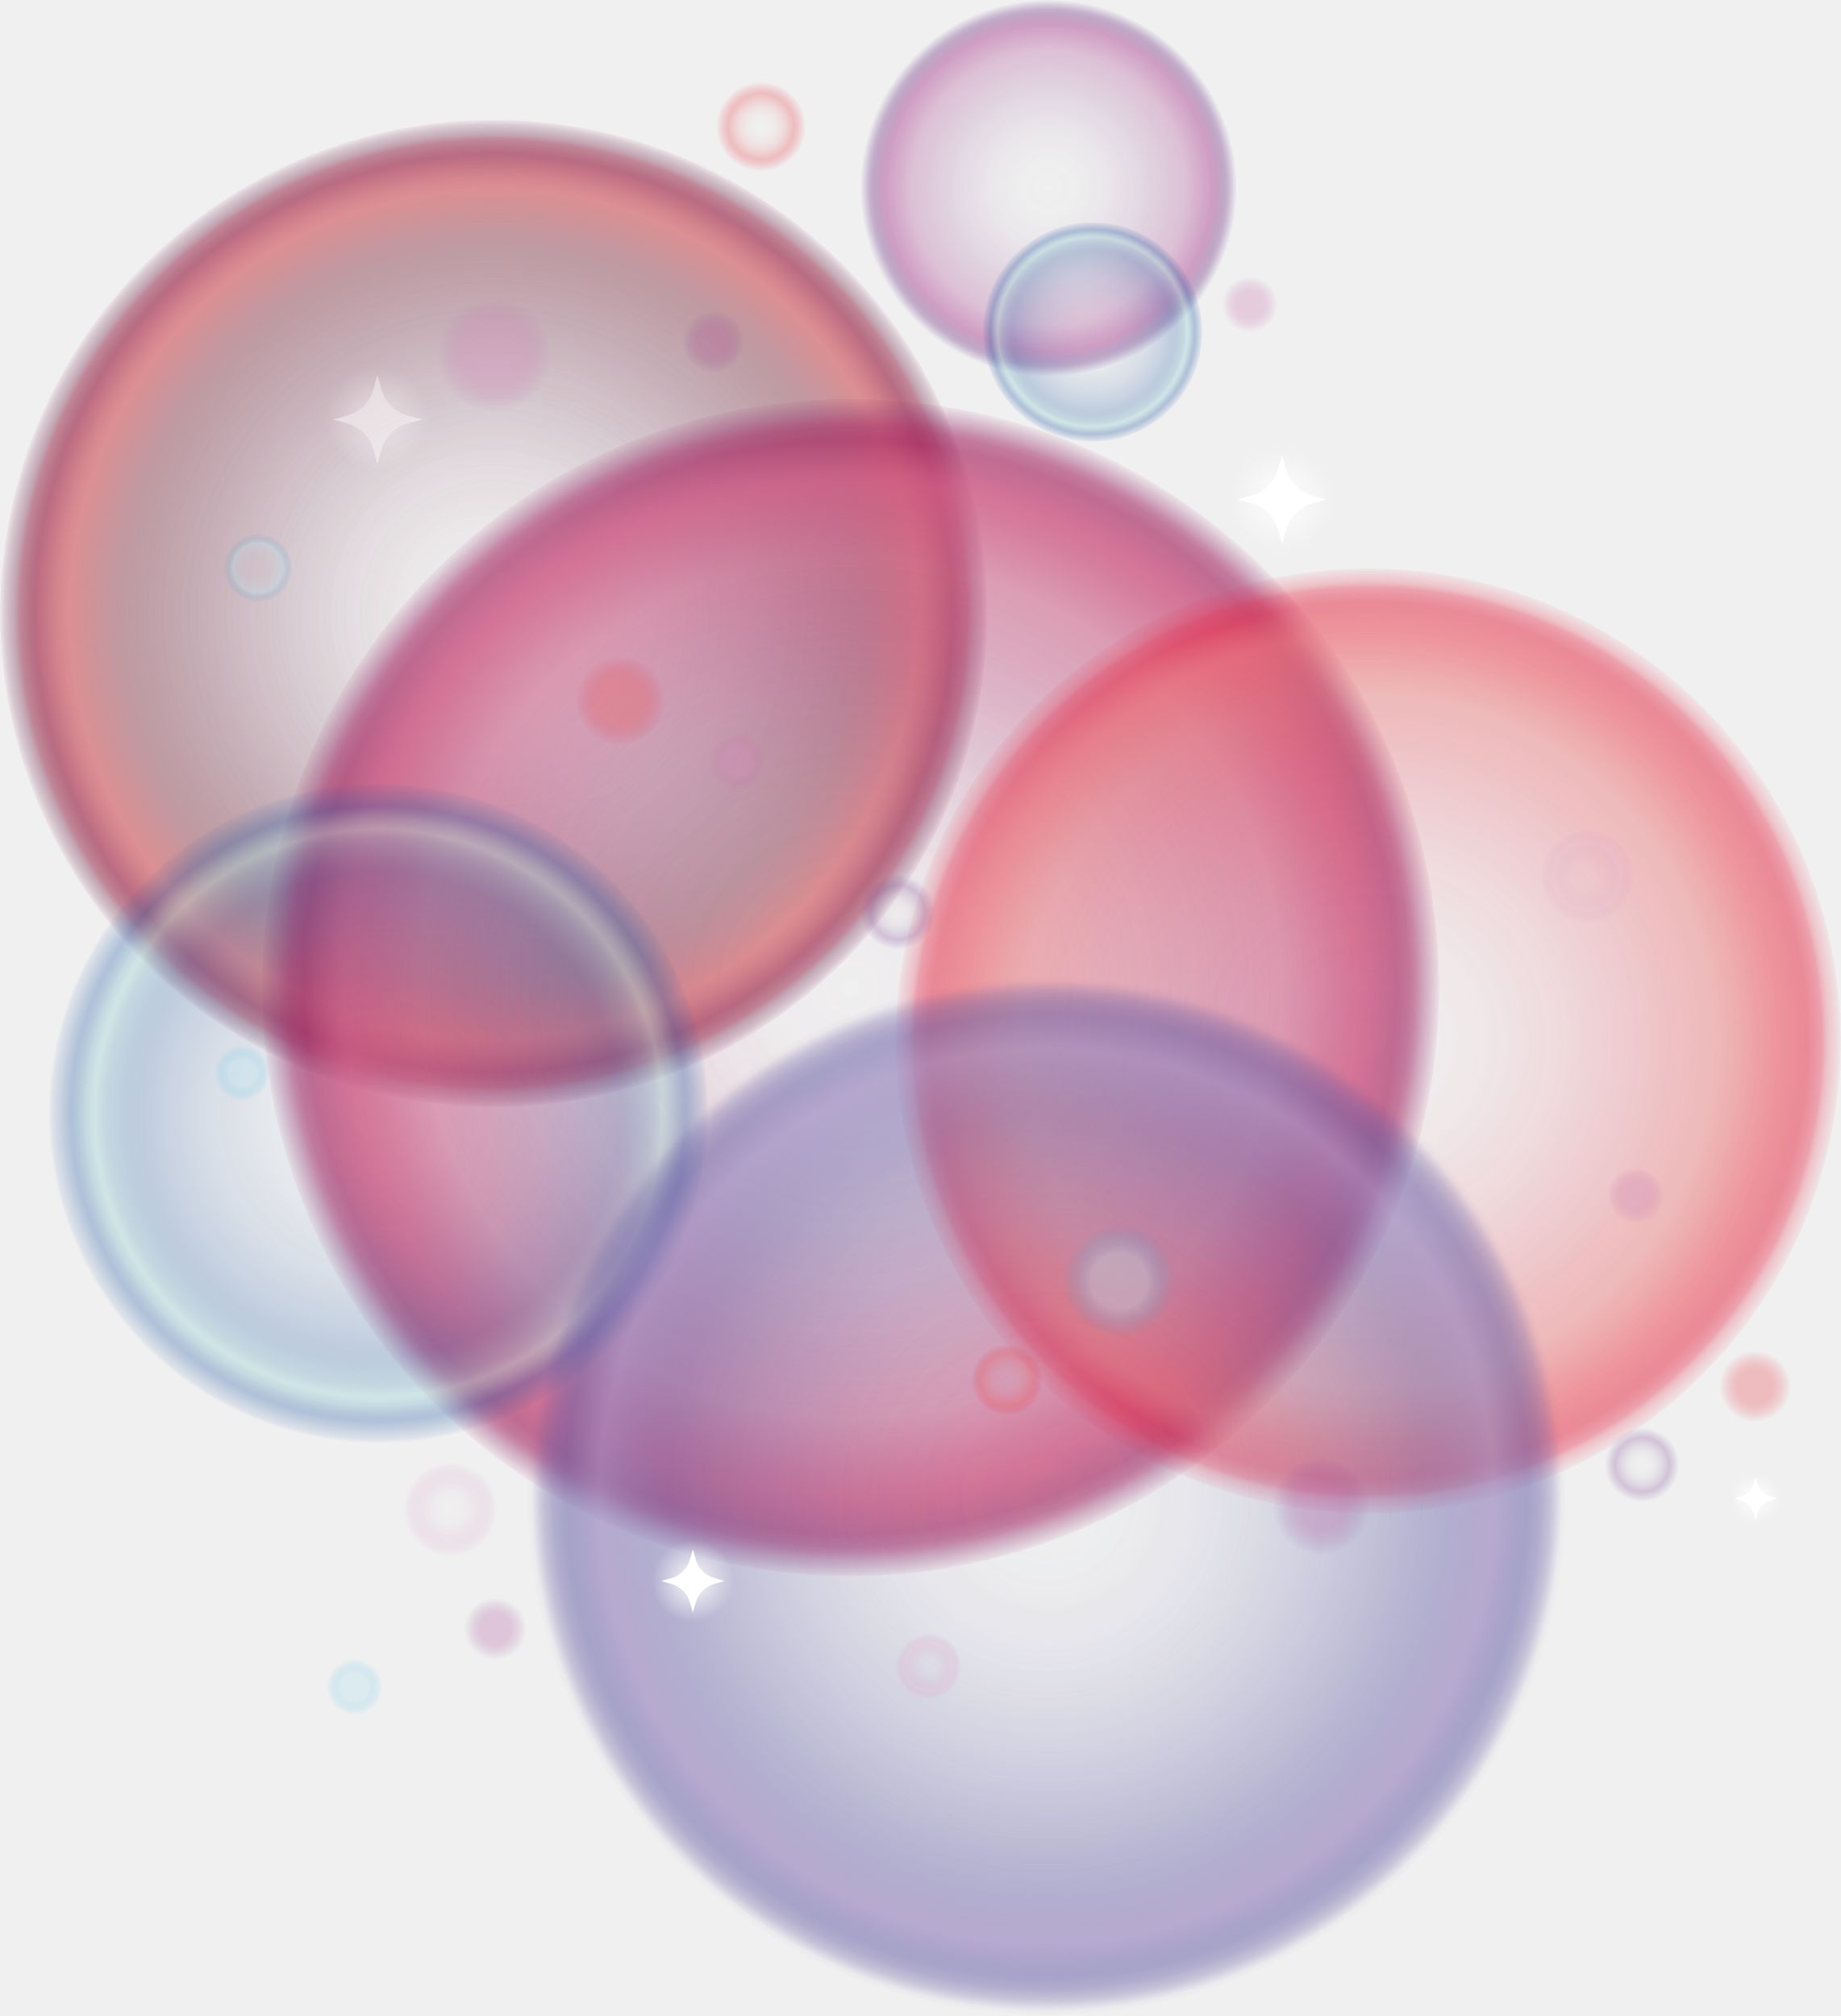
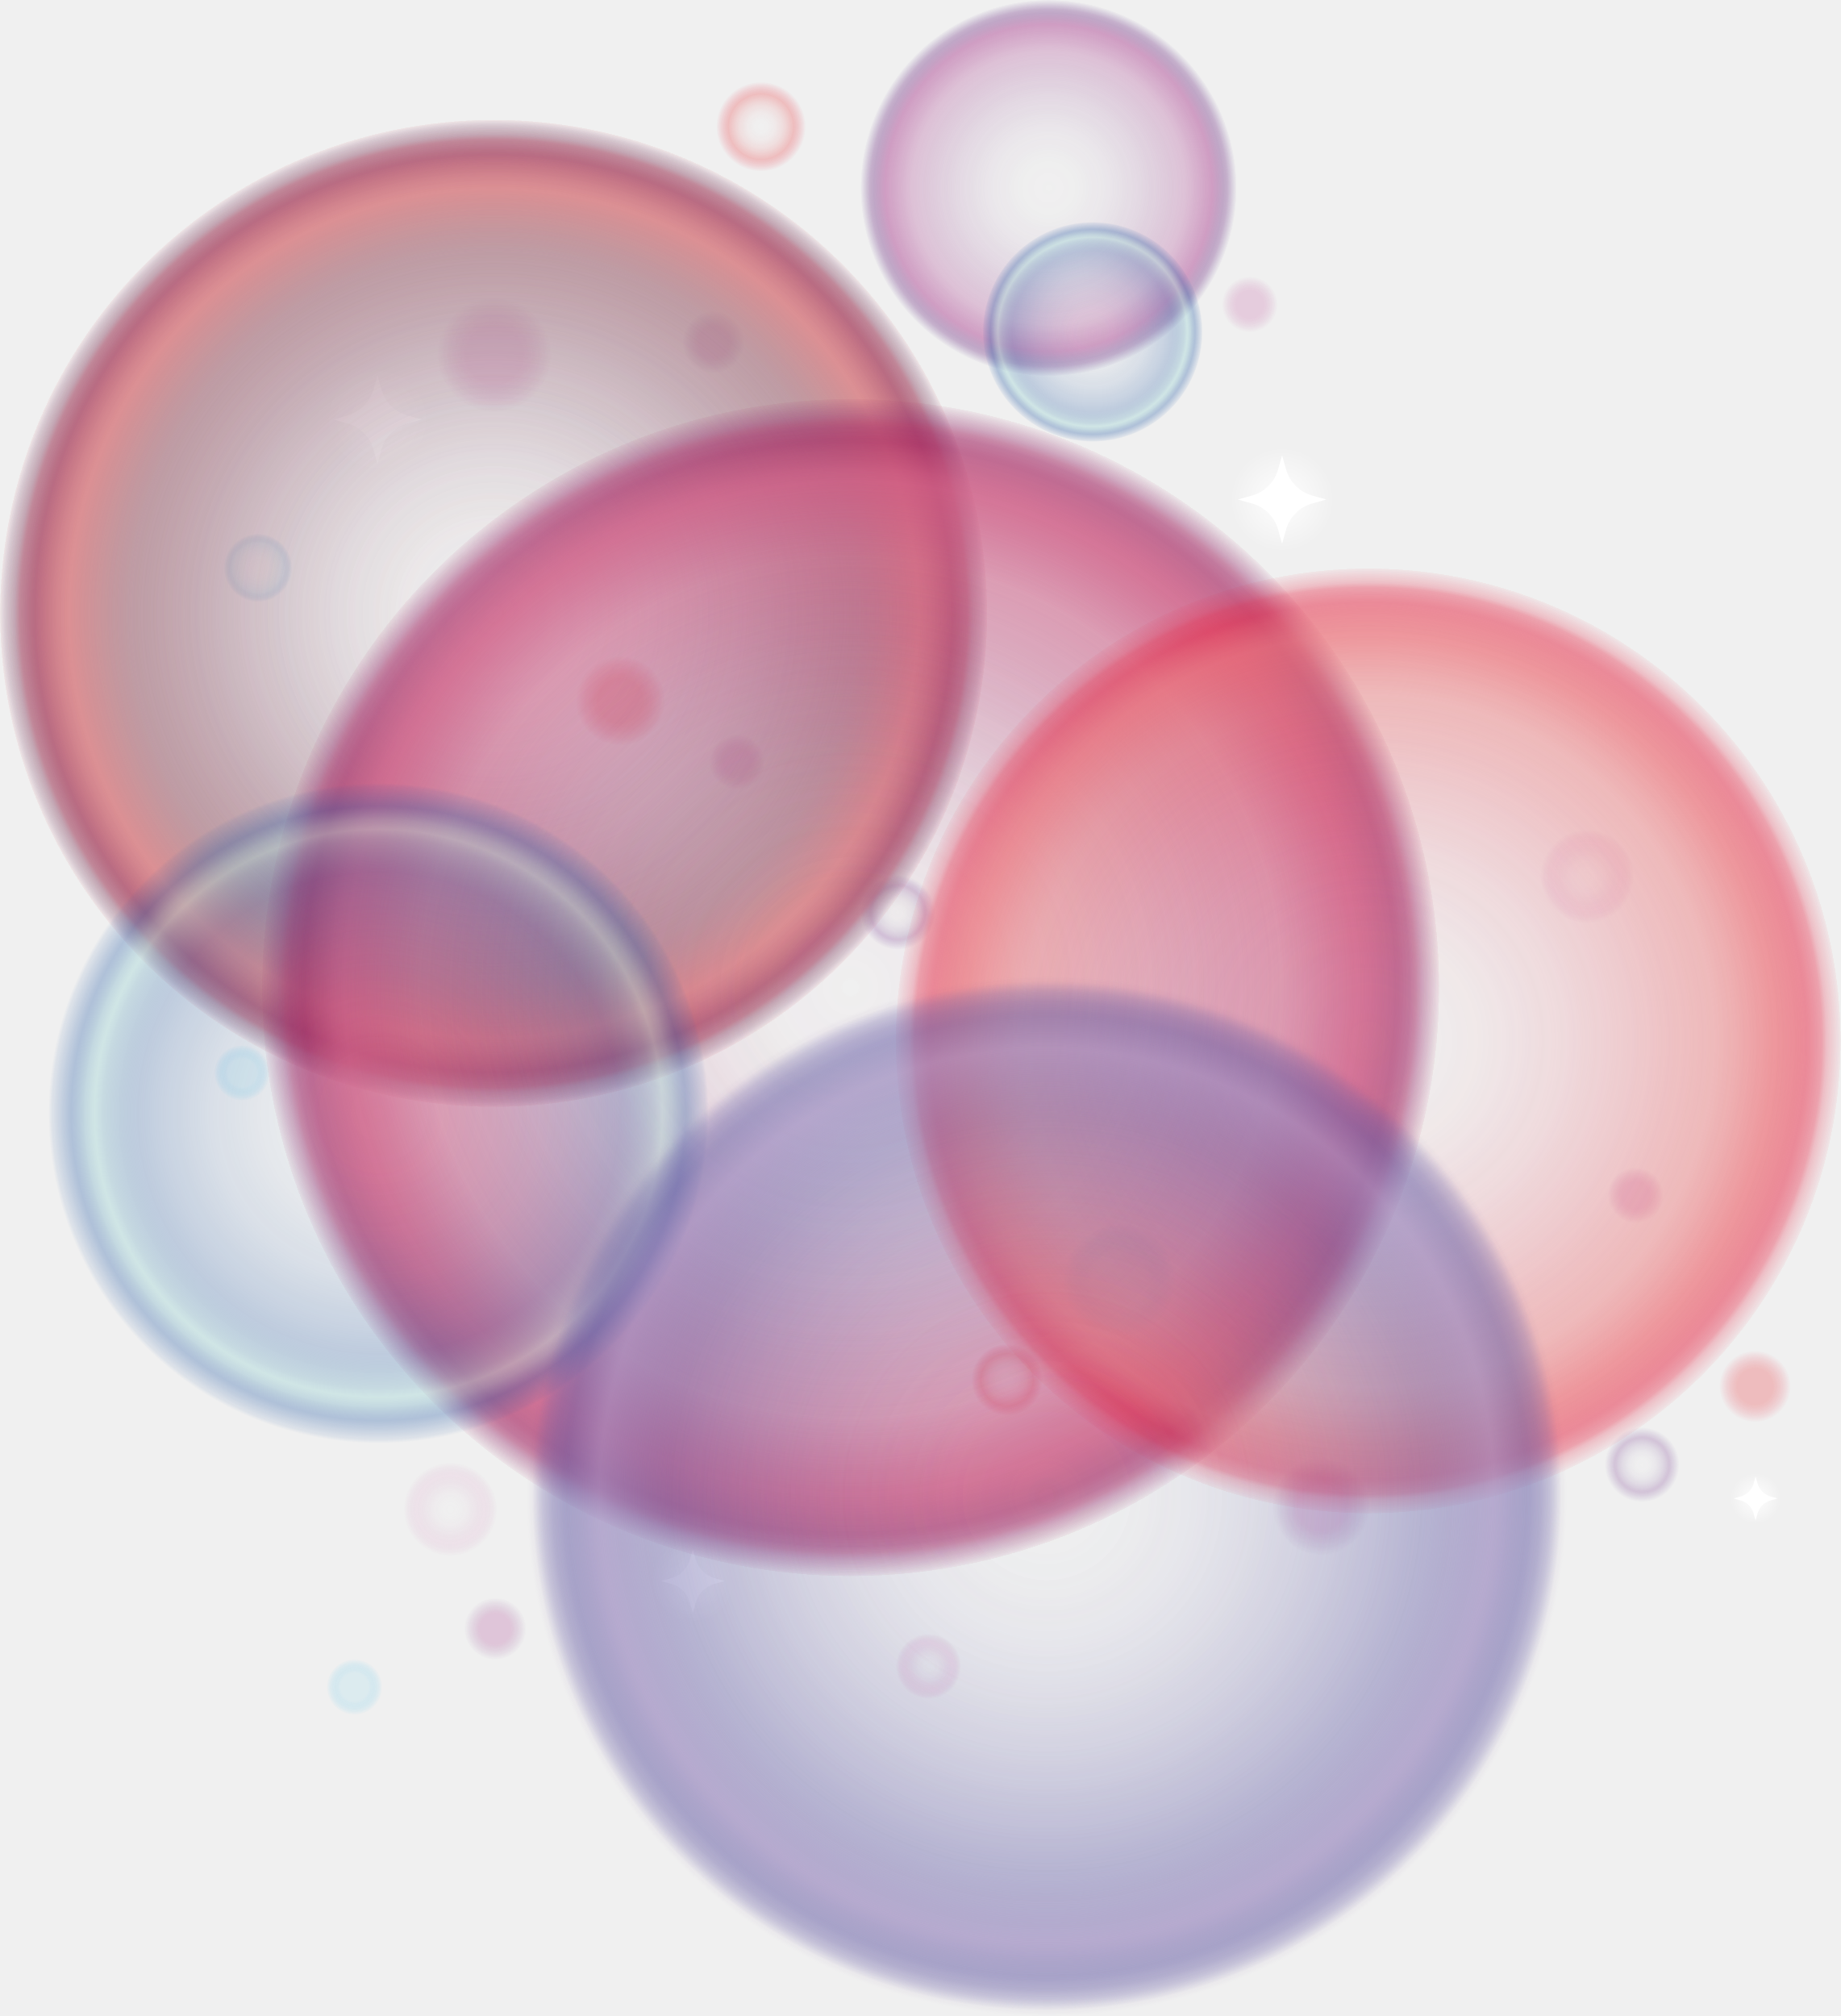
- <svg xmlns="http://www.w3.org/2000/svg" xmlns:xlink="http://www.w3.org/1999/xlink" id="Ebene_2" viewBox="0 0 1669.47 1828.46">
+ <svg xmlns="http://www.w3.org/2000/svg" xmlns:xlink="http://www.w3.org/1999/xlink" id="SolarSystemNebula" viewBox="0 0 1669.47 1828.46">
  <defs>
-     <style>.cls-1{fill:url(#Unbenannter_Verlauf_81-3);}.cls-1,.cls-2,.cls-3,.cls-4,.cls-5,.cls-6,.cls-7{opacity:.25;}.cls-2{fill:url(#Unbenannter_Verlauf_81-2);}.cls-3{fill:url(#Unbenannter_Verlauf_72-2);}.cls-4{fill:url(#Unbenannter_Verlauf_72-3);}.cls-5{fill:url(#Unbenannter_Verlauf_57-2);}.cls-8{fill:url(#Unbenannter_Verlauf_14-4);}.cls-9{fill:url(#Unbenannter_Verlauf_14-2);}.cls-10{fill:url(#Unbenannter_Verlauf_14-3);}.cls-11{fill:url(#Unbenannter_Verlauf_87-3);}.cls-11,.cls-12,.cls-13,.cls-14,.cls-15,.cls-16,.cls-17,.cls-18,.cls-19,.cls-20,.cls-21,.cls-22,.cls-23{opacity:.35;}.cls-12{fill:url(#Unbenannter_Verlauf_87-2);}.cls-13{fill:url(#Unbenannter_Verlauf_87-4);}.cls-6{fill:url(#Unbenannter_Verlauf_81);}.cls-7{fill:url(#Unbenannter_Verlauf_57);}.cls-14{fill:url(#Unbenannter_Verlauf_87);}.cls-15{fill:url(#Unbenannter_Verlauf_72);}.cls-24{fill:url(#Unbenannter_Verlauf_20);}.cls-24,.cls-25,.cls-26,.cls-27,.cls-28,.cls-29,.cls-30,.cls-31{opacity:.5;}.cls-25{fill:url(#Unbenannter_Verlauf_18);}.cls-32{fill:url(#Unbenannter_Verlauf_24);}.cls-32,.cls-33,.cls-34{opacity:.8;}.cls-35{fill:#fff;}.cls-36{fill:url(#Unbenannter_Verlauf_14);}.cls-27{fill:url(#Unbenannter_Verlauf_122);}.cls-28{fill:url(#Unbenannter_Verlauf_493);}.cls-29{fill:url(#Unbenannter_Verlauf_481);}.cls-33{fill:url(#Unbenannter_Verlauf_456);}.cls-37{fill:url(#Unbenannter_Verlauf_116);opacity:.6;}.cls-16{fill:url(#Unbenannter_Verlauf_578);}.cls-17{fill:url(#Unbenannter_Verlauf_547);}.cls-18{fill:url(#Unbenannter_Verlauf_571);}.cls-19{fill:url(#Unbenannter_Verlauf_553);}.cls-20{fill:url(#Unbenannter_Verlauf_547-2);}.cls-21{fill:url(#Unbenannter_Verlauf_571-3);}.cls-22{fill:url(#Unbenannter_Verlauf_571-2);}.cls-23{fill:url(#Unbenannter_Verlauf_553-2);}.cls-34{fill:url(#Unbenannter_Verlauf_456-2);}.cls-30{fill:url(#Unbenannter_Verlauf_493-2);}.cls-31{fill:url(#Unbenannter_Verlauf_493-3);}</style>
+     <style>
+             .cls-1{fill:url(#Unbenannter_Verlauf_81-3);}
+             .cls-1,
+             .cls-2,
+             .cls-3,
+             .cls-4,
+             .cls-5,
+             .cls-6,
+             .cls-7{opacity:.25;}
+             .cls-2{fill:url(#Unbenannter_Verlauf_81-2);}
+             .cls-3{fill:url(#Unbenannter_Verlauf_72-2);}
+             .cls-4{fill:url(#Unbenannter_Verlauf_72-3);}
+             .cls-5{fill:url(#Unbenannter_Verlauf_57-2);}
+             .cls-8{fill:url(#Unbenannter_Verlauf_14-4);}
+             .cls-9{fill:url(#Unbenannter_Verlauf_14-2);}
+             .cls-10{fill:url(#Unbenannter_Verlauf_14-3);}
+             .cls-11{fill:url(#Unbenannter_Verlauf_87-3);}
+             .cls-11,
+             .cls-12,
+             .cls-13,
+             .cls-14,
+             .cls-15,
+             .cls-16,
+             .cls-17,
+             .cls-18,
+             .cls-19,
+             .cls-20,
+             .cls-21,
+             .cls-22,
+             .cls-23{opacity:.35;}
+             .cls-12{fill:url(#Unbenannter_Verlauf_87-2);}
+             .cls-13{fill:url(#Unbenannter_Verlauf_87-4);}
+             .cls-6{fill:url(#Unbenannter_Verlauf_81);}
+             .cls-7{fill:url(#Unbenannter_Verlauf_57);}
+             .cls-14{fill:url(#Unbenannter_Verlauf_87);}
+             .cls-15{fill:url(#Unbenannter_Verlauf_72);}
+             .cls-24{fill:url(#Unbenannter_Verlauf_20);}
+             .cls-24,
+             .cls-25,
+             .cls-26,
+             .cls-27,
+             .cls-28,
+             .cls-29,
+             .cls-30,
+             .cls-31{opacity:.5;}
+             .cls-25{fill:url(#Unbenannter_Verlauf_18);}
+             .cls-32{fill:url(#Unbenannter_Verlauf_24);}
+             .cls-32,
+             .cls-33,
+             .cls-34{opacity:.8;}
+             .cls-35{fill:#fff;}
+             .cls-36{fill:url(#Unbenannter_Verlauf_14);}
+             .cls-27{fill:url(#Unbenannter_Verlauf_122);}
+             .cls-28{fill:url(#Unbenannter_Verlauf_493);}
+             .cls-29{fill:url(#Unbenannter_Verlauf_481);}
+             .cls-33{fill:url(#Unbenannter_Verlauf_456);}
+             .cls-37{fill:url(#Unbenannter_Verlauf_116);opacity:.6;}
+             .cls-16{fill:url(#Unbenannter_Verlauf_578);}
+             .cls-17{fill:url(#Unbenannter_Verlauf_547);}
+             .cls-18{fill:url(#Unbenannter_Verlauf_571);}
+             .cls-19{fill:url(#Unbenannter_Verlauf_553);}
+             .cls-20{fill:url(#Unbenannter_Verlauf_547-2);}
+             .cls-21{fill:url(#Unbenannter_Verlauf_571-3);}
+             .cls-22{fill:url(#Unbenannter_Verlauf_571-2);}
+             .cls-23{fill:url(#Unbenannter_Verlauf_553-2);}
+             .cls-34{fill:url(#Unbenannter_Verlauf_456-2);}
+             .cls-30{fill:url(#Unbenannter_Verlauf_493-2);}
+             .cls-31{fill:url(#Unbenannter_Verlauf_493-3);}
+         </style>
    <radialGradient id="Unbenannter_Verlauf_481" cx="447.71" cy="556.34" fx="447.71" fy="556.34" r="447.71" gradientUnits="userSpaceOnUse">
      <stop offset="0" stop-color="#5ab992" stop-opacity="0" />
      <stop offset=".16" stop-color="#5ab992" stop-opacity=".02" />
      <stop offset=".32" stop-color="#5ab992" stop-opacity=".09" />
      <stop offset=".47" stop-color="#5ab992" stop-opacity=".19" />
      <stop offset=".63" stop-color="#5ab992" stop-opacity=".34" />
      <stop offset=".73" stop-color="#5ab992" stop-opacity=".46" />
      <stop offset=".77" stop-color="#6fc09e" stop-opacity=".56" />
      <stop offset=".87" stop-color="#a3d3bd" stop-opacity=".8" />
      <stop offset=".88" stop-color="#99cfb7" stop-opacity=".77" />
      <stop offset=".9" stop-color="#80c6a8" stop-opacity=".71" />
      <stop offset=".93" stop-color="#5ab992" stop-opacity=".6" />
      <stop offset=".94" stop-color="#5ab992" stop-opacity=".55" />
      <stop offset=".96" stop-color="#5ab992" stop-opacity=".42" />
      <stop offset=".98" stop-color="#5ab992" stop-opacity=".22" />
      <stop offset="1" stop-color="#5ab992" stop-opacity="0" />
    </radialGradient>
    <radialGradient id="Unbenannter_Verlauf_493" cx="447.71" cy="556.34" fx="447.71" fy="556.34" r="447.71" gradientUnits="userSpaceOnUse">
      <stop offset="0" stop-color="#1852a1" stop-opacity="0" />
      <stop offset=".17" stop-color="#1852a1" stop-opacity=".02" />
      <stop offset=".34" stop-color="#1852a1" stop-opacity=".1" />
      <stop offset=".51" stop-color="#1852a1" stop-opacity=".22" />
      <stop offset=".67" stop-color="#1852a1" stop-opacity=".39" />
      <stop offset=".73" stop-color="#1852a1" stop-opacity=".46" />
      <stop offset=".76" stop-color="#326cab" stop-opacity=".53" />
      <stop offset=".83" stop-color="#77aec5" stop-opacity=".7" />
      <stop offset=".86" stop-color="#9fd5d5" stop-opacity=".8" />
      <stop offset=".87" stop-color="#94cad0" stop-opacity=".78" />
      <stop offset=".89" stop-color="#76aec5" stop-opacity=".74" />
      <stop offset=".91" stop-color="#4780b3" stop-opacity=".67" />
      <stop offset=".93" stop-color="#1852a1" stop-opacity=".6" />
      <stop offset=".94" stop-color="#1852a1" stop-opacity=".55" />
      <stop offset=".96" stop-color="#1852a1" stop-opacity=".4" />
      <stop offset=".99" stop-color="#1852a1" stop-opacity=".16" />
      <stop offset="1" stop-color="#1852a1" stop-opacity="0" />
    </radialGradient>
    <radialGradient id="Unbenannter_Verlauf_456" cx="447.71" cy="556.34" fx="447.71" fy="556.34" r="447.71" gradientUnits="userSpaceOnUse">
      <stop offset="0" stop-color="#e51c3b" stop-opacity="0" />
      <stop offset=".14" stop-color="#e51e3c" stop-opacity=".02" />
      <stop offset=".28" stop-color="#e52540" stop-opacity=".07" />
      <stop offset=".42" stop-color="#e63147" stop-opacity=".15" />
      <stop offset=".56" stop-color="#e84250" stop-opacity=".27" />
      <stop offset=".69" stop-color="#ea575c" stop-opacity=".42" />
      <stop offset=".73" stop-color="#eb5d60" stop-opacity=".46" />
      <stop offset=".78" stop-color="#eb5f64" stop-opacity=".57" />
      <stop offset=".86" stop-color="#ec646d" stop-opacity=".8" />
      <stop offset=".88" stop-color="#ea5865" stop-opacity=".77" />
      <stop offset=".91" stop-color="#e83b50" stop-opacity=".69" />
      <stop offset=".93" stop-color="#e51c3b" stop-opacity=".6" />
      <stop offset=".94" stop-color="#e51c3b" stop-opacity=".56" />
      <stop offset=".96" stop-color="#e51c3b" stop-opacity=".46" />
      <stop offset=".97" stop-color="#e51c3b" stop-opacity=".29" />
      <stop offset="1" stop-color="#e51c3b" stop-opacity=".06" />
      <stop offset="1" stop-color="#e51c3b" stop-opacity="0" />
    </radialGradient>
    <radialGradient id="Unbenannter_Verlauf_116" cx="951.08" cy="170.45" fx="951.08" fy="170.45" r="170.45" gradientUnits="userSpaceOnUse">
      <stop offset="0" stop-color="#6b247d" stop-opacity="0" />
      <stop offset=".16" stop-color="#6e257e" stop-opacity=".02" />
      <stop offset=".33" stop-color="#772a81" stop-opacity=".09" />
      <stop offset=".49" stop-color="#883286" stop-opacity=".21" />
      <stop offset=".65" stop-color="#9e3d8d" stop-opacity=".37" />
      <stop offset=".73" stop-color="#ac4492" stop-opacity=".46" />
      <stop offset=".79" stop-color="#ac4492" stop-opacity=".61" />
      <stop offset=".87" stop-color="#ac4492" stop-opacity=".8" />
      <stop offset=".88" stop-color="#a33f8f" stop-opacity=".77" />
      <stop offset=".9" stop-color="#8c3487" stop-opacity=".7" />
      <stop offset=".93" stop-color="#6b247d" stop-opacity=".6" />
      <stop offset=".95" stop-color="#68257d" stop-opacity=".53" />
      <stop offset=".97" stop-color="#622880" stop-opacity=".34" />
      <stop offset="1" stop-color="#592e84" stop-opacity=".03" />
      <stop offset="1" stop-color="#582f85" stop-opacity="0" />
    </radialGradient>
    <radialGradient id="Unbenannter_Verlauf_24" cx="771.48" cy="895.67" fx="771.48" fy="895.67" r="533.87" gradientUnits="userSpaceOnUse">
      <stop offset="0" stop-color="#6b247d" stop-opacity="0" />
      <stop offset=".16" stop-color="#6e257e" stop-opacity=".02" />
      <stop offset=".33" stop-color="#772a81" stop-opacity=".09" />
      <stop offset=".49" stop-color="#883286" stop-opacity=".21" />
      <stop offset=".65" stop-color="#9e3d8d" stop-opacity=".37" />
      <stop offset=".73" stop-color="#ac4492" stop-opacity=".46" />
      <stop offset=".79" stop-color="#ac4492" stop-opacity=".61" />
      <stop offset=".86" stop-color="#ac4492" stop-opacity=".8" />
      <stop offset=".88" stop-color="#a33f8f" stop-opacity=".77" />
      <stop offset=".9" stop-color="#8c3487" stop-opacity=".7" />
      <stop offset=".93" stop-color="#6b247d" stop-opacity=".6" />
      <stop offset=".95" stop-color="#68257d" stop-opacity=".53" />
      <stop offset=".97" stop-color="#622880" stop-opacity=".34" />
      <stop offset="1" stop-color="#592e84" stop-opacity=".03" />
      <stop offset="1" stop-color="#582f85" stop-opacity="0" />
    </radialGradient>
    <radialGradient id="Unbenannter_Verlauf_18" cx="771.48" cy="895.67" fx="771.48" fy="895.67" r="533.87" gradientUnits="userSpaceOnUse">
      <stop offset="0" stop-color="#e51c3b" stop-opacity="0" />
      <stop offset=".14" stop-color="#e51e3c" stop-opacity=".02" />
      <stop offset=".28" stop-color="#e52540" stop-opacity=".07" />
      <stop offset=".42" stop-color="#e63147" stop-opacity=".15" />
      <stop offset=".56" stop-color="#e84250" stop-opacity=".27" />
      <stop offset=".69" stop-color="#ea575c" stop-opacity=".42" />
      <stop offset=".73" stop-color="#eb5d60" stop-opacity=".46" />
      <stop offset=".78" stop-color="#eb5f64" stop-opacity=".57" />
      <stop offset=".86" stop-color="#ec646d" stop-opacity=".8" />
      <stop offset=".88" stop-color="#ea5865" stop-opacity=".77" />
      <stop offset=".91" stop-color="#e83b50" stop-opacity=".69" />
      <stop offset=".93" stop-color="#e51c3b" stop-opacity=".6" />
      <stop offset=".94" stop-color="#e51c3b" stop-opacity=".56" />
      <stop offset=".96" stop-color="#e51c3b" stop-opacity=".46" />
      <stop offset=".97" stop-color="#e51c3b" stop-opacity=".29" />
      <stop offset="1" stop-color="#e51c3b" stop-opacity=".06" />
      <stop offset="1" stop-color="#e51c3b" stop-opacity="0" />
    </radialGradient>
    <radialGradient id="Unbenannter_Verlauf_493-2" cx="343.33" cy="1009.59" fx="343.33" fy="1009.59" r="299.39" xlink:href="#Unbenannter_Verlauf_493" />
    <radialGradient id="Unbenannter_Verlauf_493-3" cx="991" cy="300.99" fx="991" fy="300.99" r="99.77" xlink:href="#Unbenannter_Verlauf_493" />
    <radialGradient id="Unbenannter_Verlauf_456-2" cx="1240.94" cy="944.08" fx="1240.94" fy="944.08" r="428.53" xlink:href="#Unbenannter_Verlauf_456" />
    <radialGradient id="Unbenannter_Verlauf_20" cx="8320.85" cy="3078.49" fx="8320.85" fy="3078.49" r="466.55" gradientTransform="translate(9197.71 4624.75) rotate(-178.69)" gradientUnits="userSpaceOnUse">
      <stop offset="0" stop-color="#6d94cd" stop-opacity="0" />
      <stop offset=".15" stop-color="#6d94cd" stop-opacity=".02" />
      <stop offset=".3" stop-color="#6d94cd" stop-opacity=".08" />
      <stop offset=".45" stop-color="#6d94cd" stop-opacity=".17" />
      <stop offset=".6" stop-color="#6d94cd" stop-opacity=".31" />
      <stop offset=".73" stop-color="#6d94cd" stop-opacity=".46" />
      <stop offset=".77" stop-color="#81a2d4" stop-opacity=".55" />
      <stop offset=".86" stop-color="#b6c7e8" stop-opacity=".78" />
      <stop offset=".87" stop-color="#bacaea" stop-opacity=".8" />
      <stop offset=".88" stop-color="#b1c3e6" stop-opacity=".78" />
      <stop offset=".9" stop-color="#98b2dd" stop-opacity=".71" />
      <stop offset=".93" stop-color="#7197ce" stop-opacity=".61" />
      <stop offset=".93" stop-color="#6d94cd" stop-opacity=".6" />
      <stop offset=".94" stop-color="#6d94cd" stop-opacity=".56" />
      <stop offset=".96" stop-color="#6d94cd" stop-opacity=".44" />
      <stop offset=".98" stop-color="#6d94cd" stop-opacity=".25" />
      <stop offset="1" stop-color="#6d94cd" stop-opacity="0" />
    </radialGradient>
    <radialGradient id="Unbenannter_Verlauf_122" cx="8320.85" cy="3078.49" fx="8320.85" fy="3078.49" r="471.61" gradientTransform="translate(9197.71 4624.75) rotate(-178.69)" gradientUnits="userSpaceOnUse">
      <stop offset="0" stop-color="#582f85" stop-opacity="0" />
      <stop offset=".19" stop-color="#582f85" stop-opacity=".03" />
      <stop offset=".37" stop-color="#582f85" stop-opacity=".12" />
      <stop offset=".55" stop-color="#582f85" stop-opacity=".27" />
      <stop offset=".73" stop-color="#582f85" stop-opacity=".46" />
      <stop offset=".79" stop-color="#673f8f" stop-opacity=".59" />
      <stop offset=".86" stop-color="#7e58a0" stop-opacity=".8" />
      <stop offset=".88" stop-color="#764f9a" stop-opacity=".76" />
      <stop offset=".92" stop-color="#61398b" stop-opacity=".65" />
      <stop offset=".93" stop-color="#582f85" stop-opacity=".6" />
      <stop offset=".95" stop-color="#582f85" stop-opacity=".53" />
      <stop offset=".97" stop-color="#582f85" stop-opacity=".36" />
      <stop offset=".99" stop-color="#582f85" stop-opacity=".07" />
      <stop offset="1" stop-color="#582f85" stop-opacity="0" />
    </radialGradient>
    <radialGradient id="Unbenannter_Verlauf_72" cx="842.1" cy="1511.43" fx="842.1" fy="1511.43" r="29.61" gradientUnits="userSpaceOnUse">
      <stop offset="0" stop-color="#c578b0" stop-opacity="0" />
      <stop offset=".12" stop-color="#c578b0" stop-opacity=".01" />
      <stop offset=".22" stop-color="#c67bb2" stop-opacity=".06" />
      <stop offset=".31" stop-color="#c980b5" stop-opacity=".13" />
      <stop offset=".4" stop-color="#cc86b8" stop-opacity=".24" />
      <stop offset=".48" stop-color="#d18fbe" stop-opacity=".37" />
      <stop offset=".56" stop-color="#d699c4" stop-opacity=".54" />
      <stop offset=".64" stop-color="#dda6cb" stop-opacity=".73" />
      <stop offset=".71" stop-color="#e4b4d4" stop-opacity=".95" />
      <stop offset=".73" stop-color="#e6b7d6" />
      <stop offset=".91" stop-color="#d08ebd" stop-opacity=".35" />
      <stop offset="1" stop-color="#c578b0" stop-opacity="0" />
    </radialGradient>
    <radialGradient id="Unbenannter_Verlauf_72-2" cx="1439.49" cy="794.94" fx="1439.49" fy="794.94" r="42.32" xlink:href="#Unbenannter_Verlauf_72" />
    <radialGradient id="Unbenannter_Verlauf_72-3" cx="408.49" cy="1368.94" fx="408.49" fy="1368.94" r="42.32" xlink:href="#Unbenannter_Verlauf_72" />
    <radialGradient id="Unbenannter_Verlauf_87" cx="448.35" cy="321.9" fx="448.35" fy="321.9" r="51.86" gradientUnits="userSpaceOnUse">
      <stop offset=".5" stop-color="#d289ba" />
      <stop offset=".86" stop-color="#c16ba8" stop-opacity=".29" />
      <stop offset="1" stop-color="#bb60a2" stop-opacity="0" />
    </radialGradient>
    <radialGradient id="Unbenannter_Verlauf_547" cx="1591.81" cy="1257.47" fx="1591.81" fy="1257.47" r="32.43" gradientUnits="userSpaceOnUse">
      <stop offset=".5" stop-color="#eb5d60" />
      <stop offset=".82" stop-color="#e73348" stop-opacity=".37" />
      <stop offset="1" stop-color="#e51c3b" stop-opacity="0" />
    </radialGradient>
    <radialGradient id="Unbenannter_Verlauf_553" cx="913.38" cy="1251.51" fx="913.38" fy="1251.51" r="32.43" gradientUnits="userSpaceOnUse">
      <stop offset="0" stop-color="#eb5d60" stop-opacity="0" />
      <stop offset=".12" stop-color="#eb5d60" stop-opacity=".01" />
      <stop offset=".22" stop-color="#eb5d60" stop-opacity=".06" />
      <stop offset=".31" stop-color="#eb5d60" stop-opacity=".13" />
      <stop offset=".39" stop-color="#eb5d60" stop-opacity=".23" />
      <stop offset=".48" stop-color="#eb5d60" stop-opacity=".36" />
      <stop offset=".56" stop-color="#eb5d60" stop-opacity=".53" />
      <stop offset=".63" stop-color="#eb5d60" stop-opacity=".72" />
      <stop offset=".71" stop-color="#eb5d60" stop-opacity=".93" />
      <stop offset=".73" stop-color="#eb5d60" />
      <stop offset=".9" stop-color="#e73348" stop-opacity=".37" />
      <stop offset="1" stop-color="#e51c3b" stop-opacity="0" />
    </radialGradient>
    <radialGradient id="Unbenannter_Verlauf_81" cx="1198.23" cy="1366.36" fx="1198.23" fy="1366.36" r="44.24" gradientUnits="userSpaceOnUse">
      <stop offset=".5" stop-color="#ac4492" />
      <stop offset=".82" stop-color="#833084" stop-opacity=".38" />
      <stop offset="1" stop-color="#6b247d" stop-opacity="0" />
    </radialGradient>
    <radialGradient id="Unbenannter_Verlauf_81-2" cx="449.15" cy="1477.28" fx="449.15" fy="1477.28" r="28.17" xlink:href="#Unbenannter_Verlauf_81" />
    <radialGradient id="Unbenannter_Verlauf_81-3" cx="647.15" cy="310.28" fx="647.15" fy="310.28" r="28.17" xlink:href="#Unbenannter_Verlauf_81" />
    <radialGradient id="Unbenannter_Verlauf_547-2" cx="562.71" cy="635.64" fx="562.71" fy="635.64" r="40.61" xlink:href="#Unbenannter_Verlauf_547" />
    <radialGradient id="Unbenannter_Verlauf_553-2" cx="690.23" cy="114.91" fx="690.23" fy="114.91" r="40.61" xlink:href="#Unbenannter_Verlauf_553" />
    <radialGradient id="Unbenannter_Verlauf_57" cx="814.34" cy="827.54" fx="814.34" fy="827.54" r="33.81" gradientUnits="userSpaceOnUse">
      <stop offset="0" stop-color="#582f85" stop-opacity="0" />
      <stop offset=".15" stop-color="#582f85" stop-opacity=".02" />
      <stop offset=".27" stop-color="#5b3085" stop-opacity=".09" />
      <stop offset=".38" stop-color="#5f3187" stop-opacity=".21" />
      <stop offset=".49" stop-color="#643388" stop-opacity=".38" />
      <stop offset=".59" stop-color="#6c368a" stop-opacity=".6" />
      <stop offset=".68" stop-color="#75398d" stop-opacity=".86" />
      <stop offset=".73" stop-color="#7a3b8f" />
      <stop offset="1" stop-color="#582f85" stop-opacity="0" />
    </radialGradient>
    <radialGradient id="Unbenannter_Verlauf_57-2" cx="1489.34" cy="1328.54" fx="1489.34" fy="1328.54" xlink:href="#Unbenannter_Verlauf_57" />
    <radialGradient id="Unbenannter_Verlauf_578" cx="234.09" cy="515.05" fx="234.09" fy="515.05" r="31.02" gradientUnits="userSpaceOnUse">
      <stop offset="0" stop-color="#b8e1ee" stop-opacity="0" />
      <stop offset=".12" stop-color="#b8e1ee" stop-opacity=".01" />
      <stop offset=".22" stop-color="#b8e1ee" stop-opacity=".06" />
      <stop offset=".31" stop-color="#b8e1ee" stop-opacity=".13" />
      <stop offset=".39" stop-color="#b8e1ee" stop-opacity=".23" />
      <stop offset=".47" stop-color="#b8e1ee" stop-opacity=".36" />
      <stop offset=".55" stop-color="#b8e1ee" stop-opacity=".52" />
      <stop offset=".63" stop-color="#b8e1ee" stop-opacity=".71" />
      <stop offset=".7" stop-color="#b8e1ee" stop-opacity=".92" />
      <stop offset=".73" stop-color="#b8e1ee" />
      <stop offset=".9" stop-color="#4d9fd0" stop-opacity=".37" />
      <stop offset="1" stop-color="#0d79bf" stop-opacity="0" />
    </radialGradient>
    <radialGradient id="Unbenannter_Verlauf_571" cx="1015.1" cy="1161.68" fx="1015.1" fy="1161.68" r="50.82" gradientUnits="userSpaceOnUse">
      <stop offset=".5" stop-color="#b8e1ee" />
      <stop offset=".73" stop-color="#63c8eb" stop-opacity=".54" />
      <stop offset="1" stop-color="#00abe9" stop-opacity="0" />
    </radialGradient>
    <radialGradient id="Unbenannter_Verlauf_571-2" cx="321.53" cy="1530.11" fx="321.53" fy="1530.11" r="25.25" xlink:href="#Unbenannter_Verlauf_571" />
    <radialGradient id="Unbenannter_Verlauf_571-3" cx="219.53" cy="973.11" fx="219.53" fy="973.11" r="25.25" xlink:href="#Unbenannter_Verlauf_571" />
    <radialGradient id="Unbenannter_Verlauf_87-2" cx="1133.53" cy="276.11" fx="1133.53" fy="276.11" r="25.25" xlink:href="#Unbenannter_Verlauf_87" />
    <radialGradient id="Unbenannter_Verlauf_87-3" cx="1483.53" cy="1084.11" fx="1483.53" fy="1084.11" r="25.25" xlink:href="#Unbenannter_Verlauf_87" />
    <radialGradient id="Unbenannter_Verlauf_87-4" cx="668.53" cy="691.11" fx="668.53" fy="691.11" r="25.25" xlink:href="#Unbenannter_Verlauf_87" />
    <radialGradient id="Unbenannter_Verlauf_14" cx="1592.28" cy="1359.06" fx="1592.28" fy="1359.06" r="22.99" gradientUnits="userSpaceOnUse">
      <stop offset="0" stop-color="#fcea0d" />
      <stop offset="0" stop-color="#fff" stop-opacity=".94" />
      <stop offset="1" stop-color="#fff" stop-opacity="0" />
    </radialGradient>
    <radialGradient id="Unbenannter_Verlauf_14-2" cx="628.41" cy="1433.95" fx="628.41" fy="1433.95" r="37.19" xlink:href="#Unbenannter_Verlauf_14" />
    <radialGradient id="Unbenannter_Verlauf_14-3" cx="1162.84" cy="453.05" fx="1162.84" fy="453.05" r="47.17" xlink:href="#Unbenannter_Verlauf_14" />
    <radialGradient id="Unbenannter_Verlauf_14-4" cx="342.35" cy="380.44" fx="342.35" fy="380.44" r="47.17" xlink:href="#Unbenannter_Verlauf_14" />
  </defs>
-   <g id="design_1">
+   <g id="solar_system_nebula">
    <g>
-       <g>
-         <g>
-           <circle class="cls-29" cx="447.71" cy="556.34" r="447.71" />
-           <circle class="cls-28" cx="447.71" cy="556.34" r="447.71" />
-           <circle class="cls-33" cx="447.71" cy="556.34" r="447.71" />
-         </g>
-         <circle class="cls-37" cx="951.08" cy="170.45" r="170.45" />
-         <g>
-           <circle class="cls-32" cx="771.48" cy="895.67" r="533.87" />
-           <circle class="cls-25" cx="771.48" cy="895.67" r="533.87" />
-         </g>
-         <circle class="cls-30" cx="343.33" cy="1009.59" r="299.39" />
-         <circle class="cls-31" cx="991" cy="300.99" r="99.77" />
-         <circle class="cls-34" cx="1240.94" cy="944.08" r="428.53" />
-         <g>
-           <circle class="cls-24" cx="949.42" cy="1356.84" r="466.55" />
-           <circle class="cls-27" cx="949.42" cy="1356.84" r="471.61" />
-         </g>
-       </g>
-       <g>
+       <g class="solar-nebula-particles-stars">
        <circle class="cls-15" cx="842.1" cy="1511.43" r="29.61" />
        <circle class="cls-3" cx="1439.49" cy="794.94" r="42.32" />
        <circle class="cls-4" cx="408.49" cy="1368.94" r="42.32" />
        <circle class="cls-14" cx="448.35" cy="321.9" r="51.86" />
        <circle class="cls-17" cx="1591.81" cy="1257.47" r="32.43" />
        <circle class="cls-19" cx="913.38" cy="1251.51" r="32.43" />
        <circle class="cls-6" cx="1198.23" cy="1366.36" r="44.24" />
        <circle class="cls-2" cx="449.15" cy="1477.28" r="28.17" />
        <circle class="cls-1" cx="647.15" cy="310.28" r="28.17" />
        <circle class="cls-20" cx="562.71" cy="635.64" r="40.61" />
        <circle class="cls-23" cx="690.23" cy="114.91" r="40.61" />
        <circle class="cls-7" cx="814.34" cy="827.54" r="33.81" />
        <circle class="cls-5" cx="1489.34" cy="1328.54" r="33.81" />
        <circle class="cls-16" cx="234.09" cy="515.05" r="31.02" />
        <circle class="cls-18" cx="1015.1" cy="1161.68" r="50.82" />
        <circle class="cls-22" cx="321.53" cy="1530.11" r="25.25" />
        <circle class="cls-21" cx="219.53" cy="973.11" r="25.25" />
        <circle class="cls-12" cx="1133.53" cy="276.11" r="25.25" />
        <circle class="cls-11" cx="1483.53" cy="1084.11" r="25.25" />
        <circle class="cls-13" cx="668.53" cy="691.11" r="25.25" />
        <g>
          <path class="cls-35" d="m1612.21,1359.06l-6.43,1.81c-5.67,1.6-10.11,6.03-11.7,11.7l-1.81,6.43-1.81-6.43c-1.6-5.66-6.02-10.09-11.69-11.69l-6.43-1.81,6.43-1.81c5.67-1.6,10.11-6.03,11.7-11.7l1.81-6.43,1.81,6.43c1.6,5.66,6.02,10.09,11.69,11.69l6.43,1.81Z" />
          <circle class="cls-36" cx="1592.28" cy="1359.06" r="22.99" />
        </g>
        <g>
          <path class="cls-35" d="m657.15,1433.95l-9.26,2.6c-8.18,2.3-14.57,8.69-16.87,16.87l-2.6,9.26-2.62-9.27c-2.3-8.16-8.68-14.55-16.85-16.85l-9.27-2.62,9.26-2.61c8.18-2.3,14.57-8.69,16.87-16.87l2.61-9.26,2.62,9.27c2.3,8.16,8.68,14.55,16.85,16.85l9.27,2.62Z" />
          <circle class="cls-9" cx="628.41" cy="1433.95" r="37.19" />
        </g>
        <g>
          <path class="cls-35" d="m1202.97,453.05l-12.93,3.64c-11.42,3.21-20.34,12.14-23.56,23.56l-3.64,12.93-3.65-12.95c-3.22-11.4-12.13-20.31-23.53-23.53l-12.95-3.65,12.93-3.64c11.42-3.21,20.34-12.14,23.56-23.56l3.64-12.93,3.65,12.95c3.22,11.4,12.13,20.31,23.53,23.53l12.95,3.65Z" />
          <circle class="cls-10" cx="1162.84" cy="453.05" r="47.17" />
        </g>
        <g class="cls-26">
          <path class="cls-35" d="m382.48,380.44l-12.93,3.64c-11.42,3.21-20.34,12.14-23.56,23.56l-3.64,12.93-3.65-12.95c-3.22-11.4-12.13-20.31-23.53-23.53l-12.95-3.65,12.93-3.64c11.42-3.21,20.34-12.14,23.56-23.56l3.64-12.93,3.65,12.95c3.22,11.4,12.13,20.31,23.53,23.53l12.95,3.65Z" />
          <circle class="cls-8" cx="342.35" cy="380.44" r="47.17" />
        </g>
      </g>
+       <g class="solar-nebula-dust-rose">
+         <circle class="cls-29" cx="447.71" cy="556.34" r="447.71" />
+         <circle class="cls-28" cx="447.71" cy="556.34" r="447.71" />
+         <circle class="cls-33" cx="447.71" cy="556.34" r="447.71" />
+       </g>
+       <circle class="solar-nebula-dust-purple cls-37" cx="951.08" cy="170.45" r="170.45" />
+       <g class="solar-nebula-dust-pink">
+         <circle class="cls-32" cx="771.48" cy="895.67" r="533.87" />
+         <circle class="cls-25" cx="771.48" cy="895.67" r="533.87" />
+       </g>
+       <circle class="solar-nebula-dust-blue1 cls-30" cx="343.33" cy="1009.59" r="299.39" />
+       <circle class="solar-nebula-dust-blue2 cls-31" cx="991" cy="300.99" r="99.77" />
+       <circle class="solar-nebula-dust-red cls-34" cx="1240.94" cy="944.08" r="428.53" />
+       <g class="solar-nebula-dust-darkpurple">
+         <circle class="cls-24" cx="949.42" cy="1356.84" r="466.55" />
+         <circle class="cls-27" cx="949.42" cy="1356.84" r="471.61" />
+       </g>
    </g>
  </g>
</svg>
